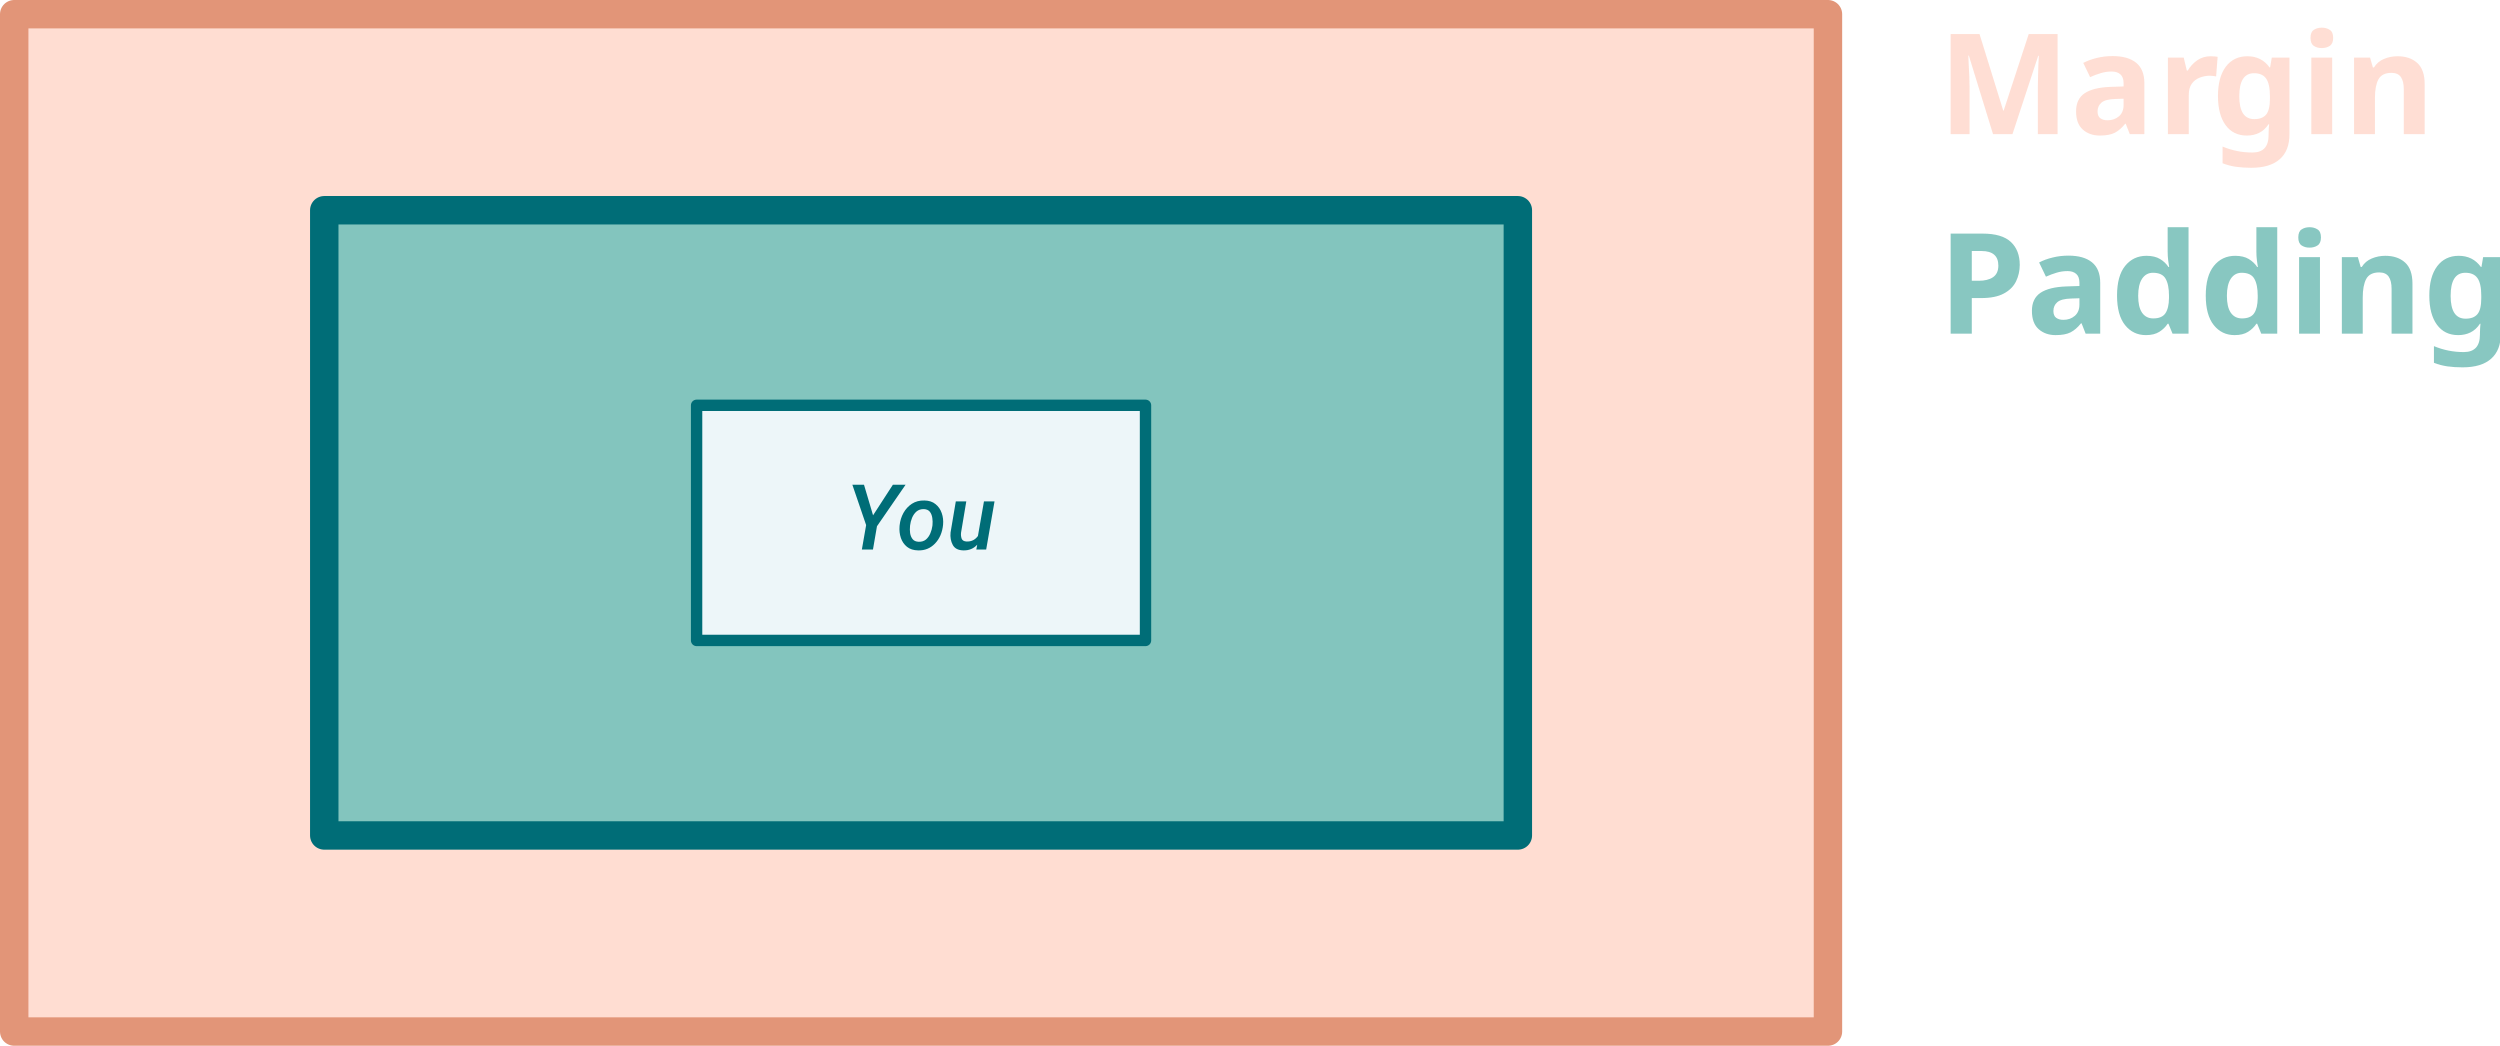
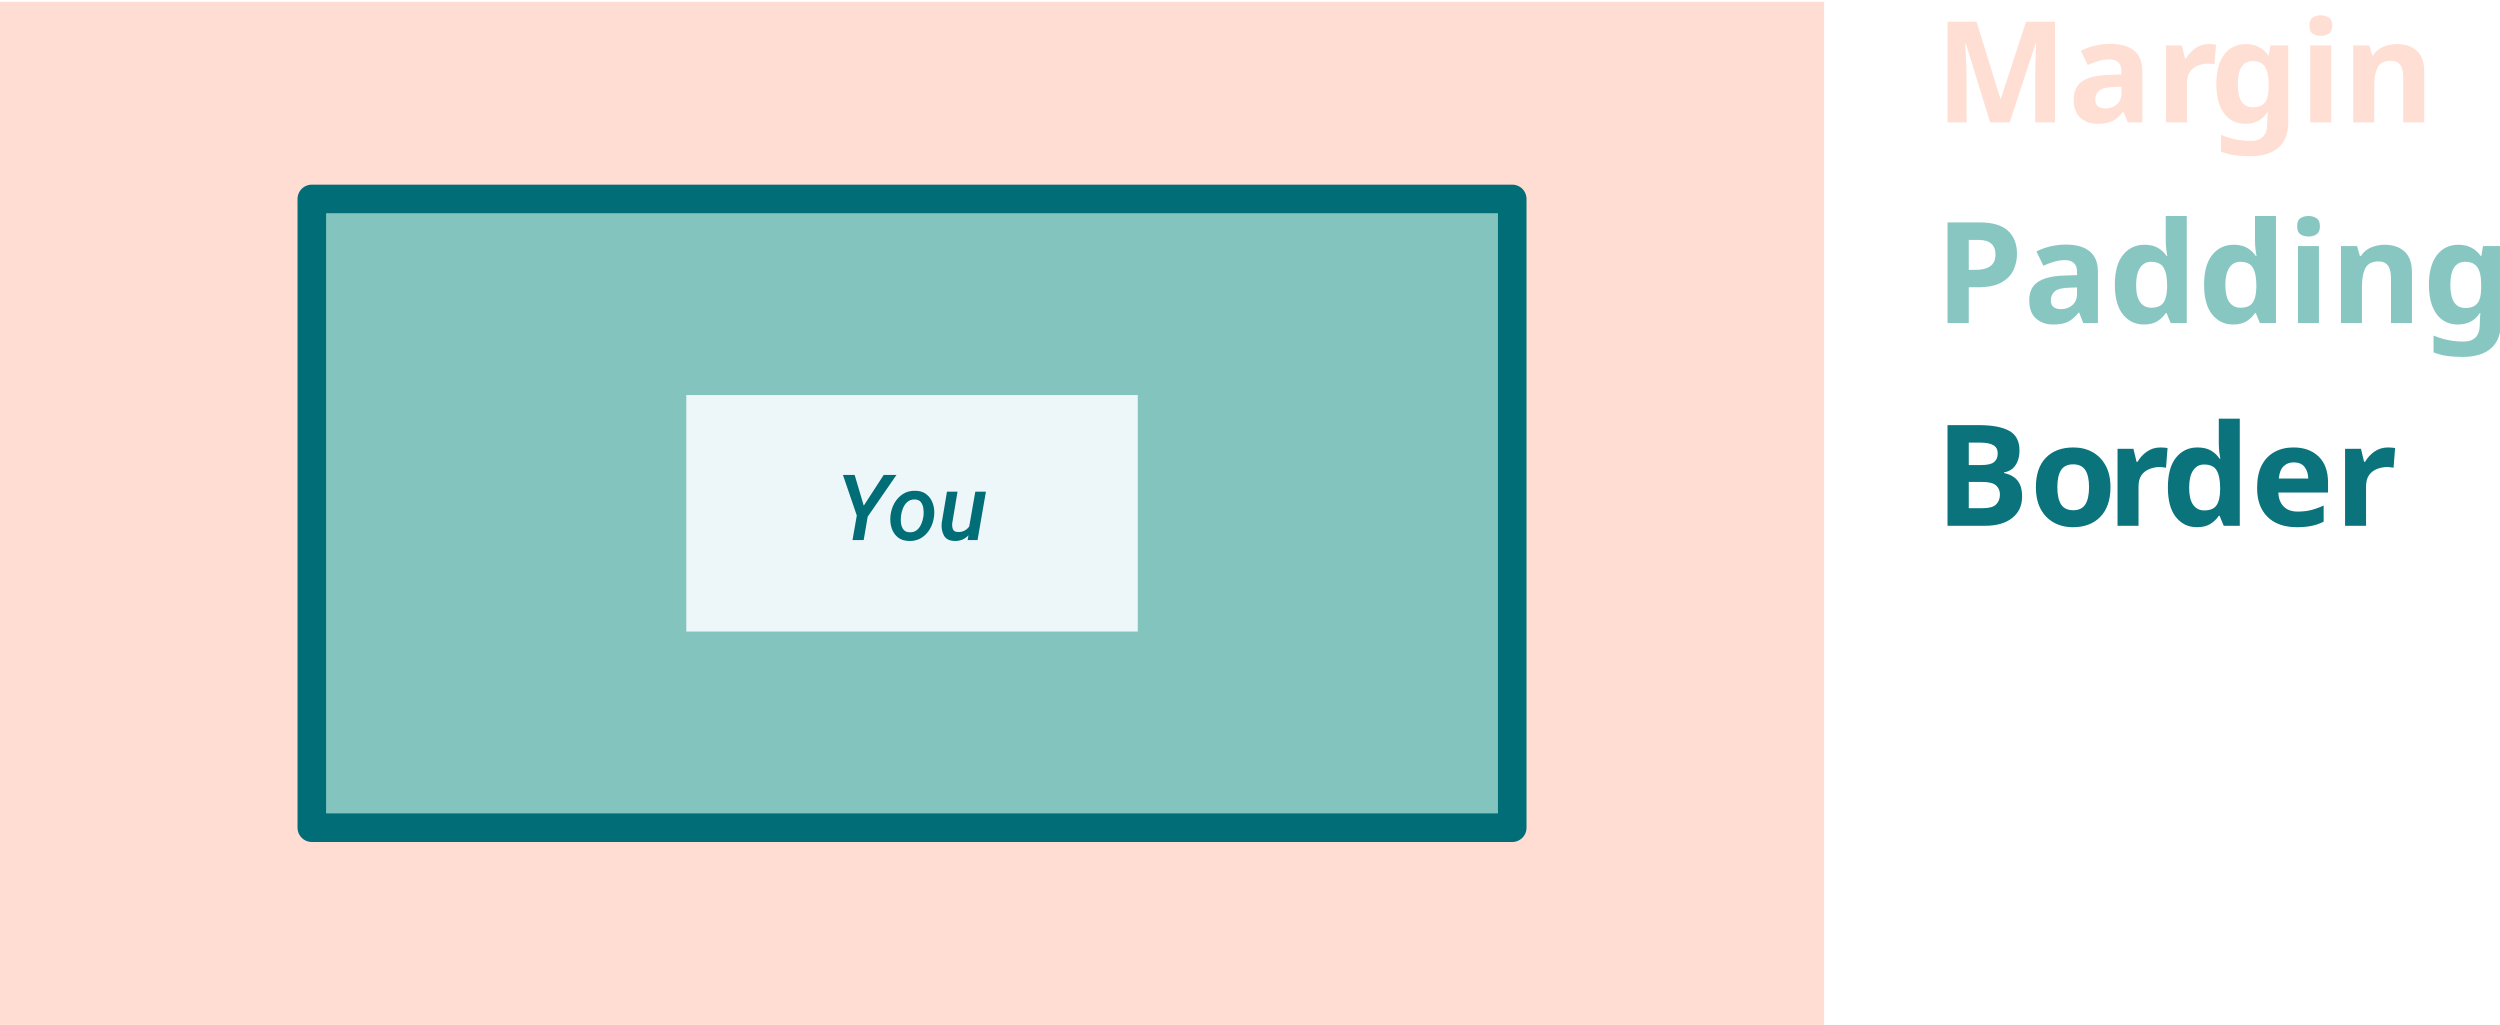
- <svg xmlns="http://www.w3.org/2000/svg" id="Layer_2" data-name="Layer 2" viewBox="0 0 439.85 183.99">
+ <svg xmlns="http://www.w3.org/2000/svg" id="Layer_2" data-name="Layer 2" viewBox="0 0 437.35 179.29">
  <defs>
    <style>
      .cls-1 {
-         letter-spacing: -.02em;
-       }
- 
-       .cls-2 {
-         fill: #006d77;
        font-family: Roboto-MediumItalic, Roboto;
        font-size: 16.03px;
        font-style: italic;
        font-weight: 500;
      }

-       .cls-3, .cls-4 {
-         fill: #83c5be;
+       .cls-1, .cls-2 {
+         fill: #006d77;
      }

-       .cls-3, .cls-5 {
+       .cls-3 {
+         fill: #edf6f9;
+       }
+ 
+       .cls-4, .cls-5 {
+         fill: #ffddd2;
+       }
+ 
+       .cls-6, .cls-2, .cls-5 {
        font-family: ReemKufi-Bold, 'Reem Kufi';
        font-size: 24.66px;
        font-weight: 700;
        opacity: .96;
      }

-       .cls-6 {
+       .cls-6, .cls-7 {
+         fill: #83c5be;
+       }
+ 
+       .cls-8 {
        letter-spacing: -.03em;
      }

-       .cls-7 {
-         stroke: #e29578;
+       .cls-9 {
+         letter-spacing: -.02em;
      }

-       .cls-7, .cls-4 {
+       .cls-7 {
+         stroke: #006d77;
+         stroke-linejoin: round;
        stroke-width: 5px;
-       }
- 
-       .cls-7, .cls-4, .cls-8 {
-         stroke-linejoin: round;
-       }
- 
-       .cls-7, .cls-5 {
-         fill: #ffddd2;
-       }
- 
-       .cls-4, .cls-8 {
-         stroke: #006d77;
-       }
- 
-       .cls-8 {
-         fill: #edf6f9;
-         stroke-width: 2px;
      }
    </style>
  </defs>
  <g id="Layer_1-2" data-name="Layer 1">
    <g>
-       <rect class="cls-7" x="2.5" y="2.5" width="319.11" height="178.99" />
-       <rect class="cls-4" x="57.05" y="36.99" width="210" height="110" />
+       <rect class="cls-4" y=".31" width="319.11" height="178.99" />
+       <rect class="cls-7" x="54.55" y="34.8" width="210" height="110" />
      <g>
-         <rect class="cls-8" x="122.56" y="71.31" width="78.98" height="41.37" />
-         <text class="cls-2" transform="translate(148.7 96.68)">
-           <tspan class="cls-6" x="0" y="0">Y</tspan>
+         <rect class="cls-3" x="120.06" y="69.11" width="78.98" height="41.37" />
+         <text class="cls-1" transform="translate(146.2 94.48)">
+           <tspan class="cls-8" x="0" y="0">Y</tspan>
          <tspan x="9.05" y="0">ou</tspan>
        </text>
      </g>
-       <text class="cls-3" transform="translate(340.98 58.71)">
+       <text class="cls-6" transform="translate(338.48 56.52)">
        <tspan x="0" y="0">Padding</tspan>
      </text>
-       <text class="cls-5" transform="translate(340.98 23.6)">
+       <text class="cls-5" transform="translate(338.48 21.41)">
        <tspan x="0" y="0">Ma</tspan>
-         <tspan class="cls-1" x="38.52" y="0">r</tspan>
+         <tspan class="cls-9" x="38.52" y="0">r</tspan>
        <tspan x="48.14" y="0">gin</tspan>
+       </text>
+       <text class="cls-2" transform="translate(338.48 91.98)">
+         <tspan x="0" y="0">Bo</tspan>
+         <tspan class="cls-9" x="30.04" y="0">r</tspan>
+         <tspan x="39.66" y="0">der</tspan>
      </text>
    </g>
  </g>
</svg>
